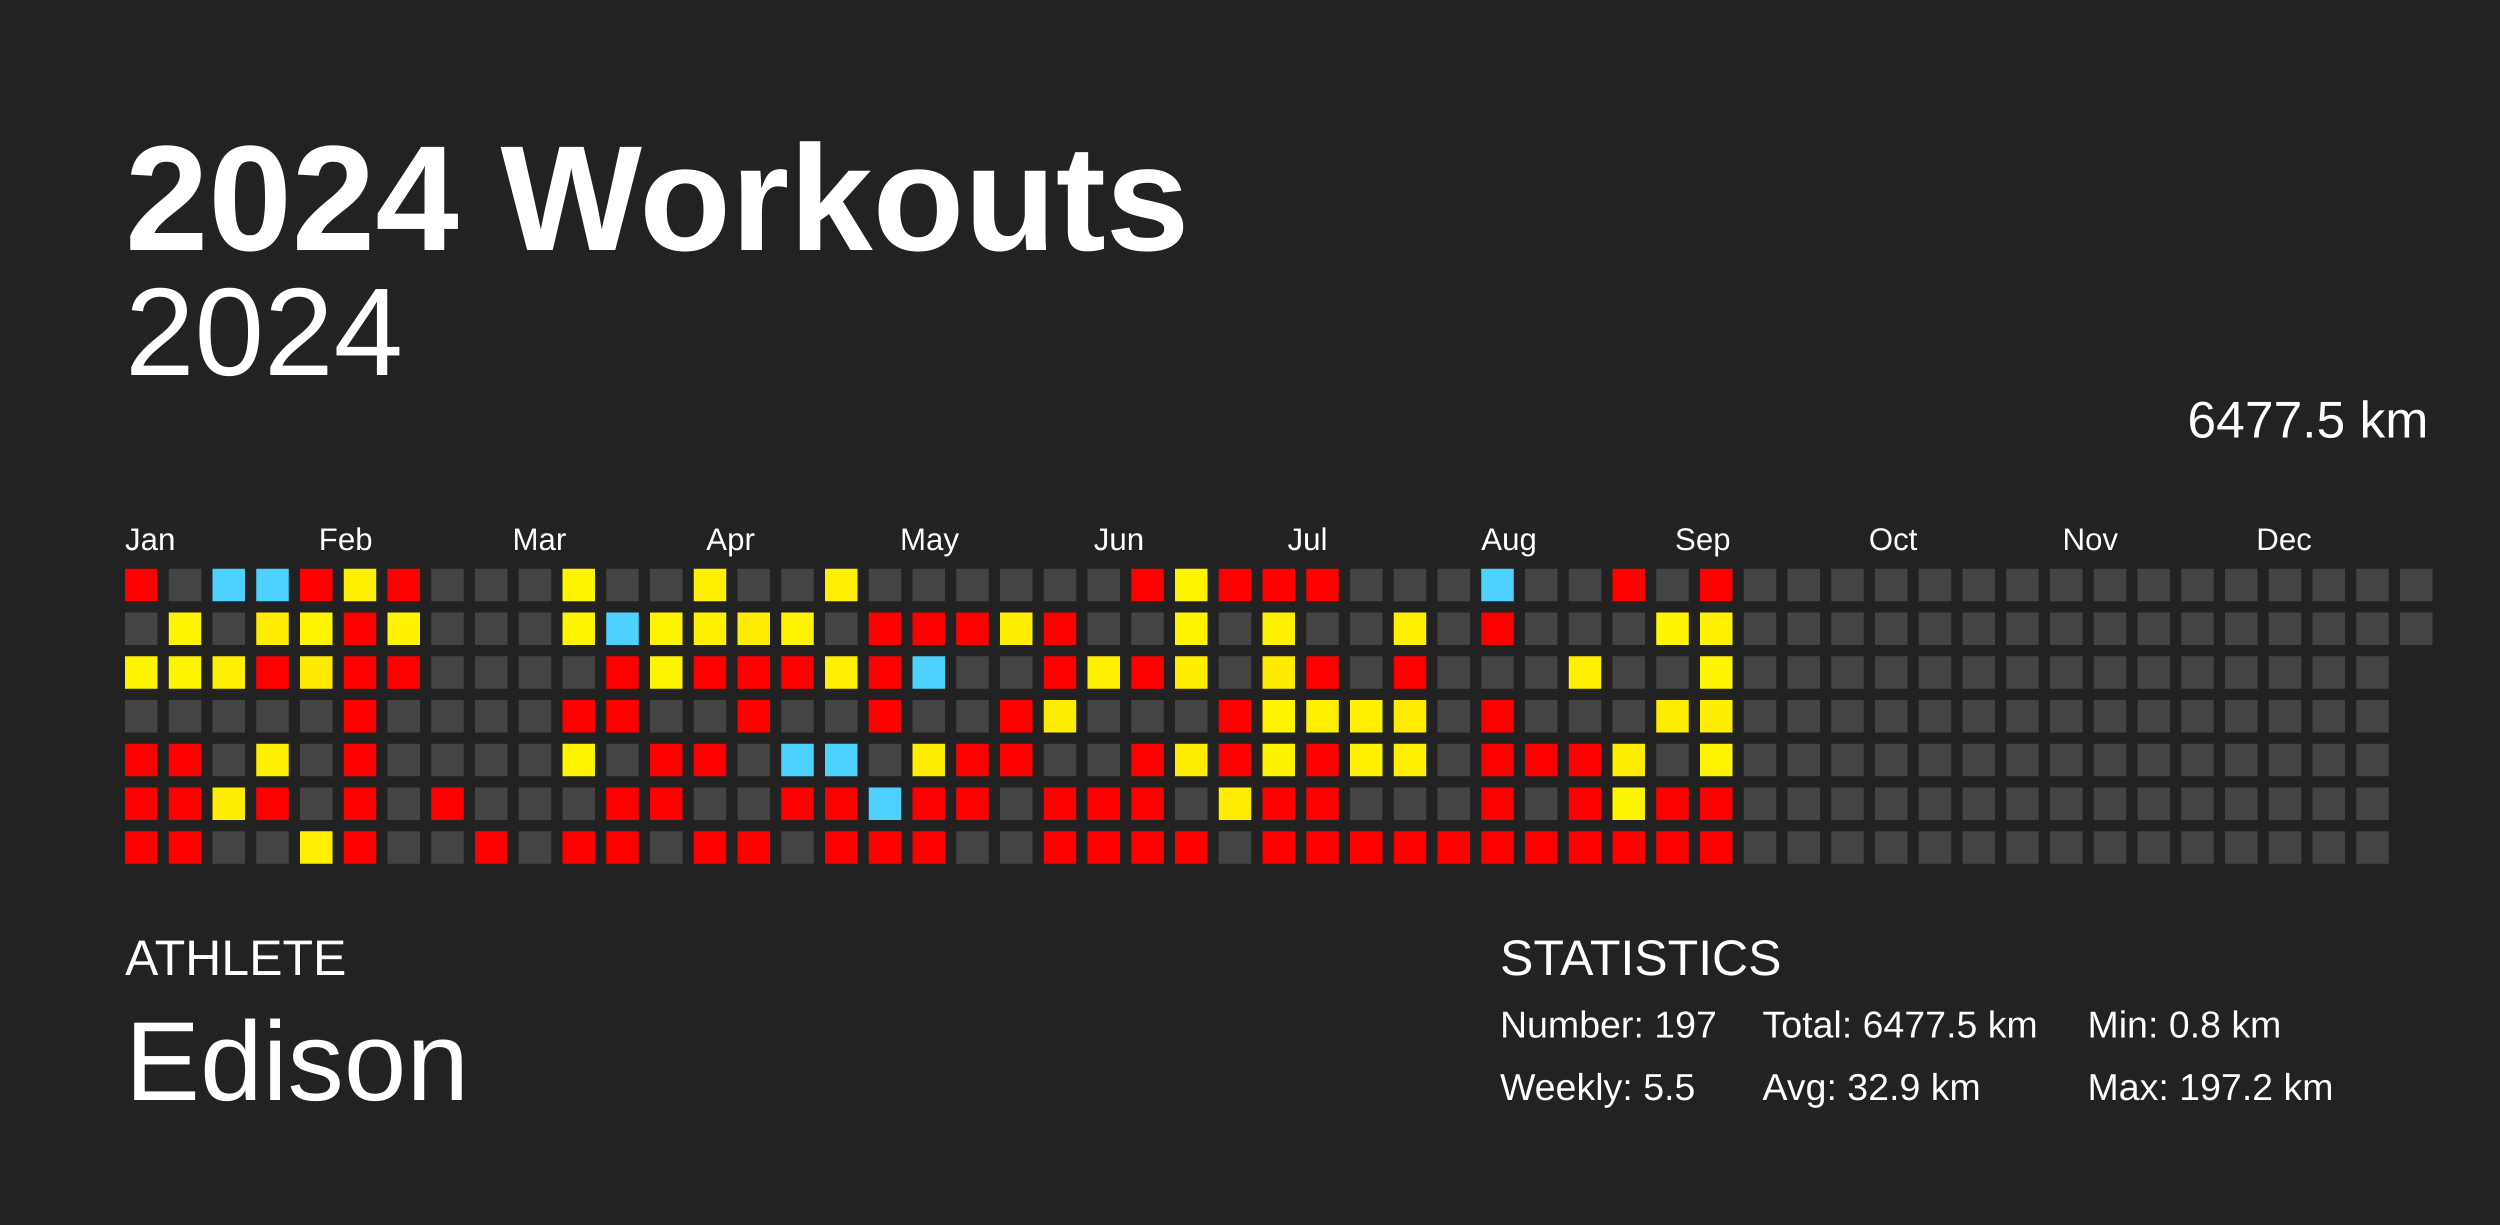
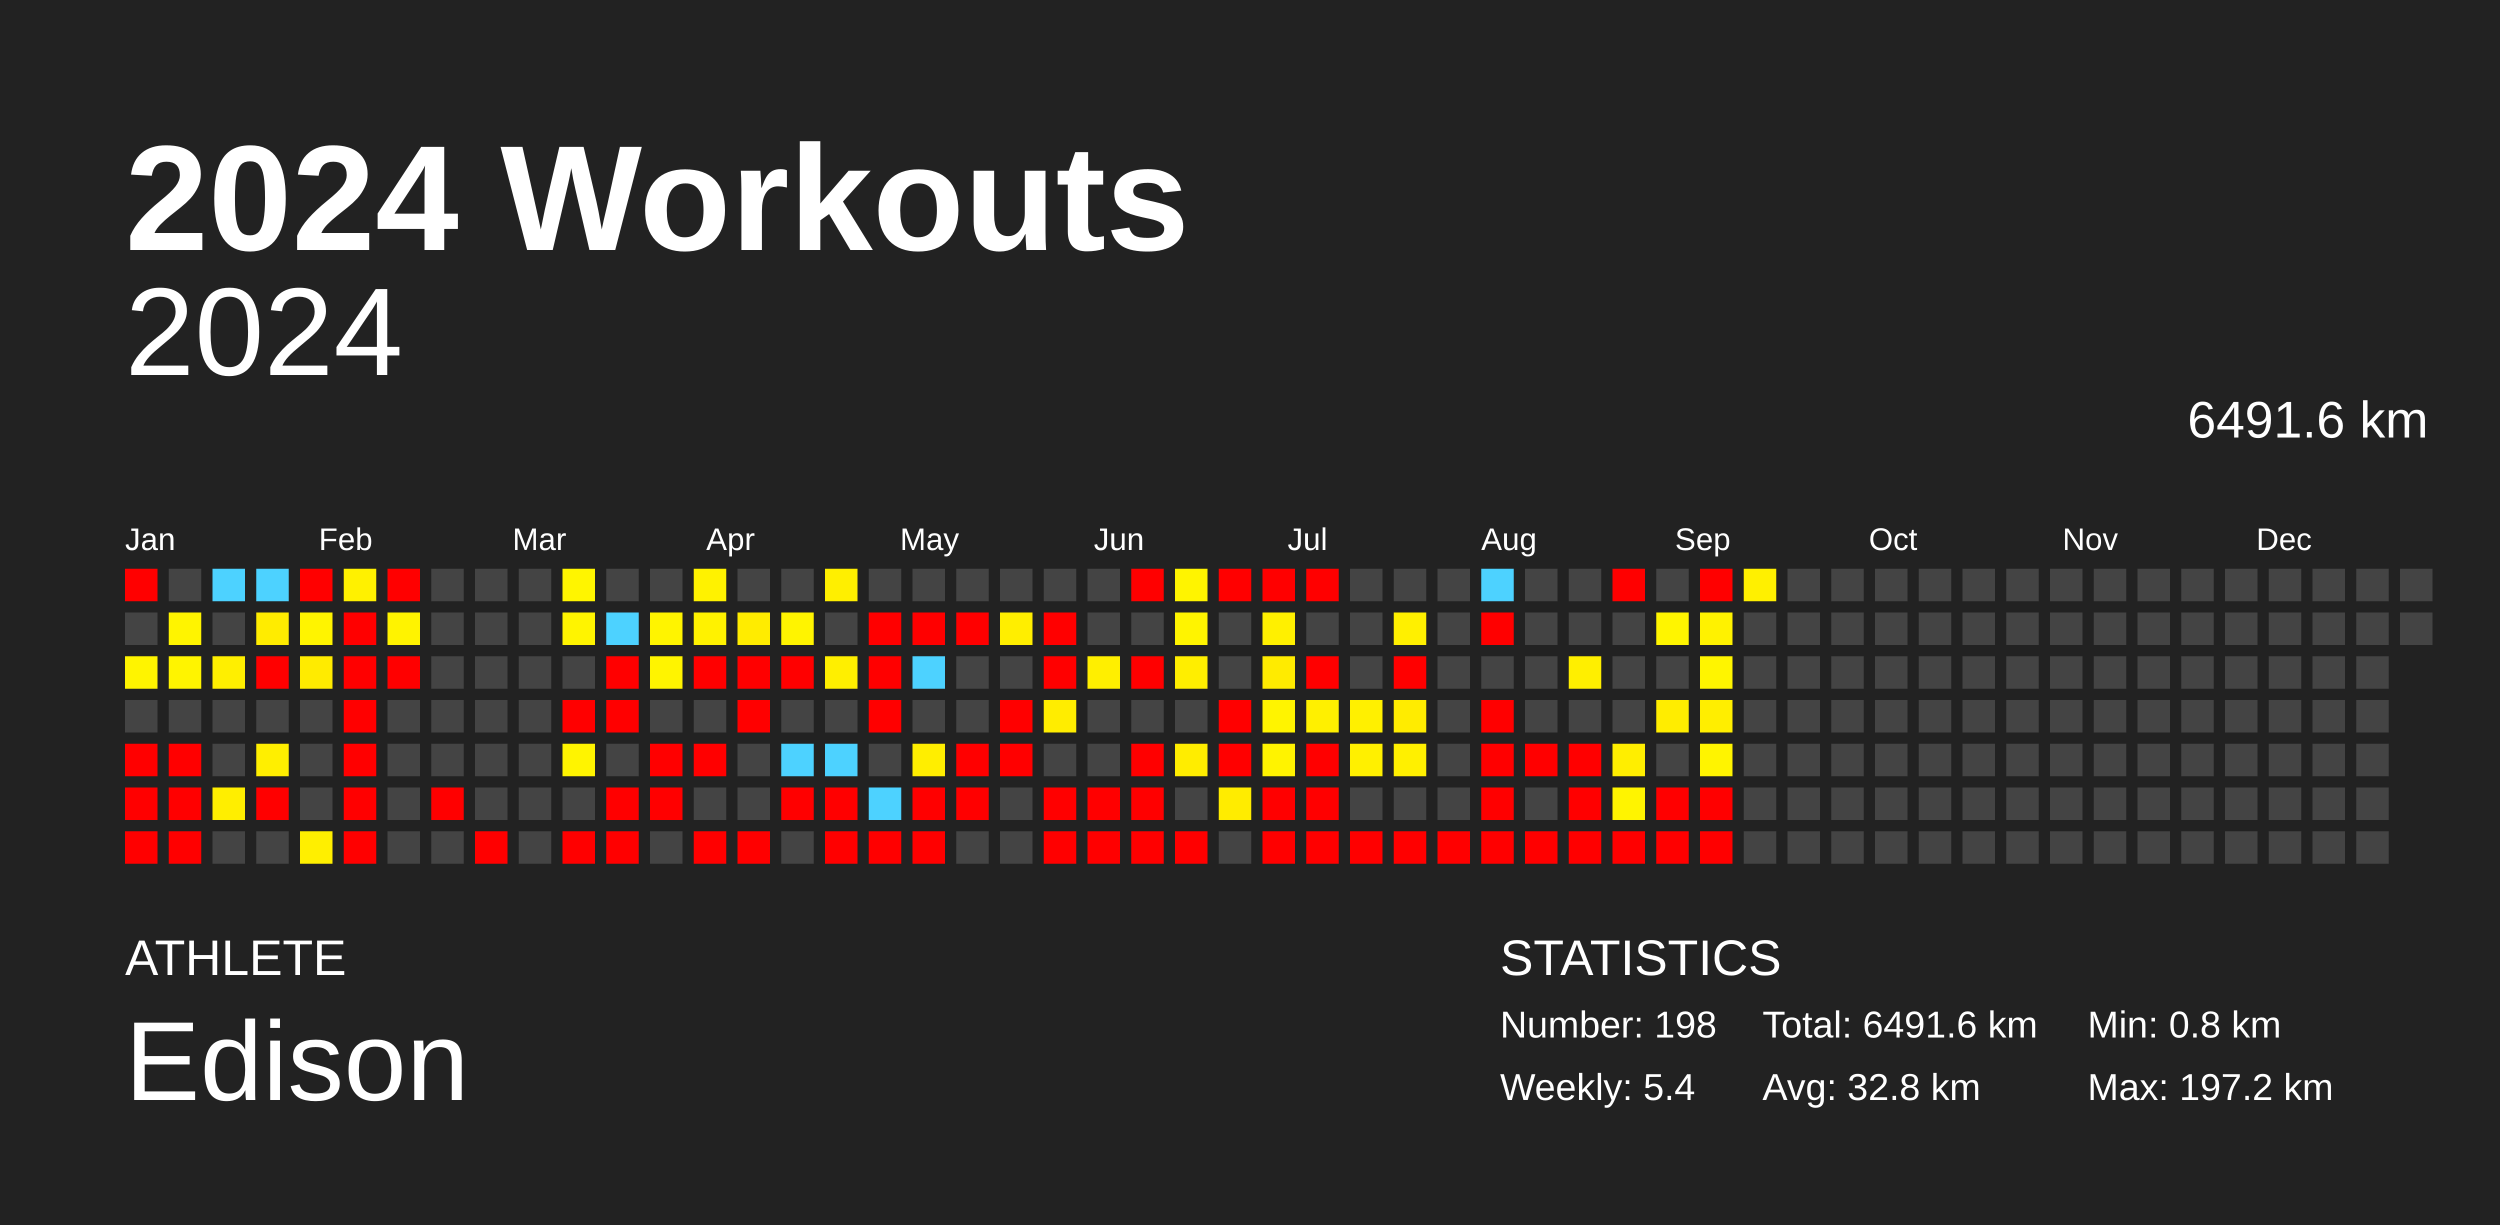
<svg xmlns="http://www.w3.org/2000/svg" baseProfile="full" height="98mm" version="1.1" viewBox="0,0,200,98" width="200mm">
  <defs />
  <rect fill="#222222" height="98" width="200" x="0" y="0" />
  <text fill="#FFFFFF" style="font-size:12px; font-family:Arial; font-weight:bold;" x="10" y="20">2024 Workouts</text>
  <text fill="#FFFFFF" style="font-size:4px; font-family:Arial" x="10" y="78">ATHLETE</text>
  <text fill="#FFFFFF" style="font-size:9px; font-family:Arial" x="10" y="88">Edison</text>
  <text fill="#FFFFFF" style="font-size:4px; font-family:Arial" x="120" y="78">STATISTICS</text>
-   <text fill="#FFFFFF" style="font-size:3px; font-family:Arial" x="120" y="83">Number: 197</text>
-   <text fill="#FFFFFF" style="font-size:3px; font-family:Arial" x="120" y="88">Weekly: 5.5</text>
-   <text fill="#FFFFFF" style="font-size:3px; font-family:Arial" x="141" y="83">Total: 6477.5 km</text>
-   <text fill="#FFFFFF" style="font-size:3px; font-family:Arial" x="141" y="88">Avg: 32.9 km</text>
+   <text fill="#FFFFFF" style="font-size:3px; font-family:Arial" x="120" y="83">Number: 198</text>
+   <text fill="#FFFFFF" style="font-size:3px; font-family:Arial" x="120" y="88">Weekly: 5.4</text>
+   <text fill="#FFFFFF" style="font-size:3px; font-family:Arial" x="141" y="83">Total: 6491.6 km</text>
+   <text fill="#FFFFFF" style="font-size:3px; font-family:Arial" x="141" y="88">Avg: 32.8 km</text>
  <text fill="#FFFFFF" style="font-size:3px; font-family:Arial" x="167" y="83">Min: 0.8 km</text>
  <text fill="#FFFFFF" style="font-size:3px; font-family:Arial" x="167" y="88">Max: 197.2 km</text>
  <text alignment-baseline="hanging" fill="#FFFFFF" style="font-size:10.0px; font-family:Arial;" x="10" y="30">2024</text>
-   <text alignment-baseline="hanging" fill="#FFFFFF" style="font-size:4.125px; font-family:Arial;" x="175" y="35">6477.5 km</text>
+   <text alignment-baseline="hanging" fill="#FFFFFF" style="font-size:4.125px; font-family:Arial;" x="175" y="35">6491.6 km</text>
  <text fill="#FFFFFF" style="font-size:2.5px; font-family:Arial" x="10.0" y="44">Jan</text>
  <text fill="#FFFFFF" style="font-size:2.5px; font-family:Arial" x="25.5" y="44">Feb</text>
  <text fill="#FFFFFF" style="font-size:2.5px; font-family:Arial" x="41.0" y="44">Mar</text>
  <text fill="#FFFFFF" style="font-size:2.5px; font-family:Arial" x="56.5" y="44">Apr</text>
  <text fill="#FFFFFF" style="font-size:2.5px; font-family:Arial" x="72.0" y="44">May</text>
  <text fill="#FFFFFF" style="font-size:2.5px; font-family:Arial" x="87.5" y="44">Jun</text>
  <text fill="#FFFFFF" style="font-size:2.5px; font-family:Arial" x="103.0" y="44">Jul</text>
  <text fill="#FFFFFF" style="font-size:2.5px; font-family:Arial" x="118.5" y="44">Aug</text>
  <text fill="#FFFFFF" style="font-size:2.5px; font-family:Arial" x="134.0" y="44">Sep</text>
  <text fill="#FFFFFF" style="font-size:2.5px; font-family:Arial" x="149.5" y="44">Oct</text>
  <text fill="#FFFFFF" style="font-size:2.5px; font-family:Arial" x="165.0" y="44">Nov</text>
  <text fill="#FFFFFF" style="font-size:2.5px; font-family:Arial" x="180.5" y="44">Dec</text>
  <rect fill="red" height="2.6" width="2.6" x="10.0" y="45.5" />
  <rect fill="#444444" height="2.6" width="2.6" x="10.0" y="49.0" />
  <rect fill="#fff400" height="2.6" width="2.6" x="10.0" y="52.5" />
  <rect fill="#444444" height="2.6" width="2.6" x="10.0" y="56.0" />
  <rect fill="red" height="2.6" width="2.6" x="10.0" y="59.5" />
  <rect fill="red" height="2.6" width="2.6" x="10.0" y="63.0" />
  <rect fill="red" height="2.6" width="2.6" x="10.0" y="66.5" />
  <rect fill="#444444" height="2.6" width="2.6" x="13.5" y="45.5" />
  <rect fill="#fff400" height="2.6" width="2.6" x="13.5" y="49.0" />
  <rect fill="#fff400" height="2.6" width="2.6" x="13.5" y="52.5" />
  <rect fill="#444444" height="2.6" width="2.6" x="13.5" y="56.0" />
  <rect fill="red" height="2.6" width="2.6" x="13.5" y="59.5" />
  <rect fill="red" height="2.6" width="2.6" x="13.5" y="63.0" />
  <rect fill="red" height="2.6" width="2.6" x="13.5" y="66.5" />
  <rect fill="#4dd2ff" height="2.6" width="2.6" x="17.0" y="45.5" />
  <rect fill="#444444" height="2.6" width="2.6" x="17.0" y="49.0" />
  <rect fill="#ffef00" height="2.6" width="2.6" x="17.0" y="52.5" />
  <rect fill="#444444" height="2.6" width="2.6" x="17.0" y="56.0" />
  <rect fill="#444444" height="2.6" width="2.6" x="17.0" y="59.5" />
  <rect fill="#ffee00" height="2.6" width="2.6" x="17.0" y="63.0" />
  <rect fill="#444444" height="2.6" width="2.6" x="17.0" y="66.5" />
  <rect fill="#4dd2ff" height="2.6" width="2.6" x="20.5" y="45.5" />
  <rect fill="#ffec00" height="2.6" width="2.6" x="20.5" y="49.0" />
  <rect fill="red" height="2.6" width="2.6" x="20.5" y="52.5" />
  <rect fill="#444444" height="2.6" width="2.6" x="20.5" y="56.0" />
  <rect fill="#ffef00" height="2.6" width="2.6" x="20.5" y="59.5" />
  <rect fill="red" height="2.6" width="2.6" x="20.5" y="63.0" />
  <rect fill="#444444" height="2.6" width="2.6" x="20.5" y="66.5" />
  <rect fill="red" height="2.6" width="2.6" x="24.0" y="45.5" />
  <rect fill="#fff400" height="2.6" width="2.6" x="24.0" y="49.0" />
  <rect fill="#ffeb00" height="2.6" width="2.6" x="24.0" y="52.5" />
  <rect fill="#444444" height="2.6" width="2.6" x="24.0" y="56.0" />
  <rect fill="#444444" height="2.6" width="2.6" x="24.0" y="59.5" />
  <rect fill="#444444" height="2.6" width="2.6" x="24.0" y="63.0" />
  <rect fill="#ffef00" height="2.6" width="2.6" x="24.0" y="66.5" />
  <rect fill="#fff100" height="2.6" width="2.6" x="27.5" y="45.5" />
  <rect fill="red" height="2.6" width="2.6" x="27.5" y="49.0" />
  <rect fill="red" height="2.6" width="2.6" x="27.5" y="52.5" />
  <rect fill="red" height="2.6" width="2.6" x="27.5" y="56.0" />
  <rect fill="red" height="2.6" width="2.6" x="27.5" y="59.5" />
  <rect fill="red" height="2.6" width="2.6" x="27.5" y="63.0" />
  <rect fill="red" height="2.6" width="2.6" x="27.5" y="66.5" />
  <rect fill="red" height="2.6" width="2.6" x="31.0" y="45.5" />
  <rect fill="#fff300" height="2.6" width="2.6" x="31.0" y="49.0" />
  <rect fill="red" height="2.6" width="2.6" x="31.0" y="52.5" />
  <rect fill="#444444" height="2.6" width="2.6" x="31.0" y="56.0" />
  <rect fill="#444444" height="2.6" width="2.6" x="31.0" y="59.5" />
  <rect fill="#444444" height="2.6" width="2.6" x="31.0" y="63.0" />
  <rect fill="#444444" height="2.6" width="2.6" x="31.0" y="66.5" />
  <rect fill="#444444" height="2.6" width="2.6" x="34.5" y="45.5" />
  <rect fill="#444444" height="2.6" width="2.6" x="34.5" y="49.0" />
  <rect fill="#444444" height="2.6" width="2.6" x="34.5" y="52.5" />
  <rect fill="#444444" height="2.6" width="2.6" x="34.5" y="56.0" />
  <rect fill="#444444" height="2.6" width="2.6" x="34.5" y="59.5" />
  <rect fill="red" height="2.6" width="2.6" x="34.5" y="63.0" />
  <rect fill="#444444" height="2.6" width="2.6" x="34.5" y="66.5" />
  <rect fill="#444444" height="2.6" width="2.6" x="38.0" y="45.5" />
  <rect fill="#444444" height="2.6" width="2.6" x="38.0" y="49.0" />
  <rect fill="#444444" height="2.6" width="2.6" x="38.0" y="52.5" />
  <rect fill="#444444" height="2.6" width="2.6" x="38.0" y="56.0" />
  <rect fill="#444444" height="2.6" width="2.6" x="38.0" y="59.5" />
  <rect fill="#444444" height="2.6" width="2.6" x="38.0" y="63.0" />
  <rect fill="red" height="2.6" width="2.6" x="38.0" y="66.5" />
  <rect fill="#444444" height="2.6" width="2.6" x="41.5" y="45.5" />
  <rect fill="#444444" height="2.6" width="2.6" x="41.5" y="49.0" />
  <rect fill="#444444" height="2.6" width="2.6" x="41.5" y="52.5" />
  <rect fill="#444444" height="2.6" width="2.6" x="41.5" y="56.0" />
  <rect fill="#444444" height="2.6" width="2.6" x="41.5" y="59.5" />
  <rect fill="#444444" height="2.6" width="2.6" x="41.5" y="63.0" />
  <rect fill="#444444" height="2.6" width="2.6" x="41.5" y="66.5" />
  <rect fill="#fff500" height="2.6" width="2.6" x="45.0" y="45.5" />
  <rect fill="#fff400" height="2.6" width="2.6" x="45.0" y="49.0" />
  <rect fill="#444444" height="2.6" width="2.6" x="45.0" y="52.5" />
  <rect fill="red" height="2.6" width="2.6" x="45.0" y="56.0" />
  <rect fill="#fff400" height="2.6" width="2.6" x="45.0" y="59.5" />
  <rect fill="#444444" height="2.6" width="2.6" x="45.0" y="63.0" />
  <rect fill="red" height="2.6" width="2.6" x="45.0" y="66.5" />
  <rect fill="#444444" height="2.6" width="2.6" x="48.5" y="45.5" />
  <rect fill="#4dd2ff" height="2.6" width="2.6" x="48.5" y="49.0" />
  <rect fill="red" height="2.6" width="2.6" x="48.5" y="52.5" />
  <rect fill="red" height="2.6" width="2.6" x="48.5" y="56.0" />
  <rect fill="#444444" height="2.6" width="2.6" x="48.5" y="59.5" />
  <rect fill="red" height="2.6" width="2.6" x="48.5" y="63.0" />
  <rect fill="red" height="2.6" width="2.6" x="48.5" y="66.5" />
  <rect fill="#444444" height="2.6" width="2.6" x="52.0" y="45.5" />
  <rect fill="#fff400" height="2.6" width="2.6" x="52.0" y="49.0" />
  <rect fill="#fff400" height="2.6" width="2.6" x="52.0" y="52.5" />
  <rect fill="#444444" height="2.6" width="2.6" x="52.0" y="56.0" />
  <rect fill="red" height="2.6" width="2.6" x="52.0" y="59.5" />
  <rect fill="red" height="2.6" width="2.6" x="52.0" y="63.0" />
  <rect fill="#444444" height="2.6" width="2.6" x="52.0" y="66.5" />
  <rect fill="#fff200" height="2.6" width="2.6" x="55.5" y="45.5" />
  <rect fill="#fff200" height="2.6" width="2.6" x="55.5" y="49.0" />
  <rect fill="red" height="2.6" width="2.6" x="55.5" y="52.5" />
  <rect fill="#444444" height="2.6" width="2.6" x="55.5" y="56.0" />
  <rect fill="red" height="2.6" width="2.6" x="55.5" y="59.5" />
  <rect fill="#444444" height="2.6" width="2.6" x="55.5" y="63.0" />
  <rect fill="red" height="2.6" width="2.6" x="55.5" y="66.5" />
  <rect fill="#444444" height="2.6" width="2.6" x="59.0" y="45.5" />
  <rect fill="#ffec00" height="2.6" width="2.6" x="59.0" y="49.0" />
  <rect fill="red" height="2.6" width="2.6" x="59.0" y="52.5" />
  <rect fill="red" height="2.6" width="2.6" x="59.0" y="56.0" />
  <rect fill="#444444" height="2.6" width="2.6" x="59.0" y="59.5" />
  <rect fill="#444444" height="2.6" width="2.6" x="59.0" y="63.0" />
  <rect fill="red" height="2.6" width="2.6" x="59.0" y="66.5" />
  <rect fill="#444444" height="2.6" width="2.6" x="62.5" y="45.5" />
  <rect fill="#fff400" height="2.6" width="2.6" x="62.5" y="49.0" />
  <rect fill="red" height="2.6" width="2.6" x="62.5" y="52.5" />
  <rect fill="#444444" height="2.6" width="2.6" x="62.5" y="56.0" />
  <rect fill="#4dd2ff" height="2.6" width="2.6" x="62.5" y="59.5" />
  <rect fill="red" height="2.6" width="2.6" x="62.5" y="63.0" />
  <rect fill="#444444" height="2.6" width="2.6" x="62.5" y="66.5" />
  <rect fill="#ffef00" height="2.6" width="2.6" x="66.0" y="45.5" />
  <rect fill="#444444" height="2.6" width="2.6" x="66.0" y="49.0" />
  <rect fill="#ffef00" height="2.6" width="2.6" x="66.0" y="52.5" />
  <rect fill="#444444" height="2.6" width="2.6" x="66.0" y="56.0" />
  <rect fill="#4dd2ff" height="2.6" width="2.6" x="66.0" y="59.5" />
  <rect fill="red" height="2.6" width="2.6" x="66.0" y="63.0" />
  <rect fill="red" height="2.6" width="2.6" x="66.0" y="66.5" />
  <rect fill="#444444" height="2.6" width="2.6" x="69.5" y="45.5" />
  <rect fill="red" height="2.6" width="2.6" x="69.5" y="49.0" />
  <rect fill="red" height="2.6" width="2.6" x="69.5" y="52.5" />
  <rect fill="red" height="2.6" width="2.6" x="69.5" y="56.0" />
  <rect fill="#444444" height="2.6" width="2.6" x="69.5" y="59.5" />
  <rect fill="#4dd2ff" height="2.6" width="2.6" x="69.5" y="63.0" />
  <rect fill="red" height="2.6" width="2.6" x="69.5" y="66.5" />
  <rect fill="#444444" height="2.6" width="2.6" x="73.0" y="45.5" />
  <rect fill="red" height="2.6" width="2.6" x="73.0" y="49.0" />
  <rect fill="#4dd2ff" height="2.6" width="2.6" x="73.0" y="52.5" />
  <rect fill="#444444" height="2.6" width="2.6" x="73.0" y="56.0" />
  <rect fill="#ffee00" height="2.6" width="2.6" x="73.0" y="59.5" />
  <rect fill="red" height="2.6" width="2.6" x="73.0" y="63.0" />
  <rect fill="red" height="2.6" width="2.6" x="73.0" y="66.5" />
  <rect fill="#444444" height="2.6" width="2.6" x="76.5" y="45.5" />
  <rect fill="red" height="2.6" width="2.6" x="76.5" y="49.0" />
  <rect fill="#444444" height="2.6" width="2.6" x="76.5" y="52.5" />
  <rect fill="#444444" height="2.6" width="2.6" x="76.5" y="56.0" />
  <rect fill="red" height="2.6" width="2.6" x="76.5" y="59.5" />
  <rect fill="red" height="2.6" width="2.6" x="76.5" y="63.0" />
  <rect fill="#444444" height="2.6" width="2.6" x="76.5" y="66.5" />
  <rect fill="#444444" height="2.6" width="2.6" x="80.0" y="45.5" />
  <rect fill="#ffee00" height="2.6" width="2.6" x="80.0" y="49.0" />
  <rect fill="#444444" height="2.6" width="2.6" x="80.0" y="52.5" />
  <rect fill="red" height="2.6" width="2.6" x="80.0" y="56.0" />
  <rect fill="red" height="2.6" width="2.6" x="80.0" y="59.5" />
  <rect fill="#444444" height="2.6" width="2.6" x="80.0" y="63.0" />
  <rect fill="#444444" height="2.6" width="2.6" x="80.0" y="66.5" />
  <rect fill="#444444" height="2.6" width="2.6" x="83.5" y="45.5" />
  <rect fill="red" height="2.6" width="2.6" x="83.5" y="49.0" />
  <rect fill="red" height="2.6" width="2.6" x="83.5" y="52.5" />
  <rect fill="#ffed00" height="2.6" width="2.6" x="83.5" y="56.0" />
  <rect fill="#444444" height="2.6" width="2.6" x="83.5" y="59.5" />
  <rect fill="red" height="2.6" width="2.6" x="83.5" y="63.0" />
  <rect fill="red" height="2.6" width="2.6" x="83.5" y="66.5" />
  <rect fill="#444444" height="2.6" width="2.6" x="87.0" y="45.5" />
  <rect fill="#444444" height="2.6" width="2.6" x="87.0" y="49.0" />
  <rect fill="#ffef00" height="2.6" width="2.6" x="87.0" y="52.5" />
  <rect fill="#444444" height="2.6" width="2.6" x="87.0" y="56.0" />
  <rect fill="#444444" height="2.6" width="2.6" x="87.0" y="59.5" />
  <rect fill="red" height="2.6" width="2.6" x="87.0" y="63.0" />
  <rect fill="red" height="2.6" width="2.6" x="87.0" y="66.5" />
  <rect fill="red" height="2.6" width="2.6" x="90.5" y="45.5" />
  <rect fill="#444444" height="2.6" width="2.6" x="90.5" y="49.0" />
  <rect fill="red" height="2.6" width="2.6" x="90.5" y="52.5" />
  <rect fill="#444444" height="2.6" width="2.6" x="90.5" y="56.0" />
  <rect fill="red" height="2.6" width="2.6" x="90.5" y="59.5" />
  <rect fill="red" height="2.6" width="2.6" x="90.5" y="63.0" />
  <rect fill="red" height="2.6" width="2.6" x="90.5" y="66.5" />
  <rect fill="#fff400" height="2.6" width="2.6" x="94.0" y="45.5" />
  <rect fill="#fff400" height="2.6" width="2.6" x="94.0" y="49.0" />
  <rect fill="#ffee00" height="2.6" width="2.6" x="94.0" y="52.5" />
  <rect fill="#444444" height="2.6" width="2.6" x="94.0" y="56.0" />
  <rect fill="#ffed00" height="2.6" width="2.6" x="94.0" y="59.5" />
  <rect fill="#444444" height="2.6" width="2.6" x="94.0" y="63.0" />
  <rect fill="red" height="2.6" width="2.6" x="94.0" y="66.5" />
  <rect fill="red" height="2.6" width="2.6" x="97.5" y="45.5" />
  <rect fill="#444444" height="2.6" width="2.6" x="97.5" y="49.0" />
  <rect fill="#444444" height="2.6" width="2.6" x="97.5" y="52.5" />
  <rect fill="red" height="2.6" width="2.6" x="97.5" y="56.0" />
  <rect fill="red" height="2.6" width="2.6" x="97.5" y="59.5" />
  <rect fill="#ffec00" height="2.6" width="2.6" x="97.5" y="63.0" />
  <rect fill="#444444" height="2.6" width="2.6" x="97.5" y="66.5" />
  <rect fill="red" height="2.6" width="2.6" x="101.0" y="45.5" />
  <rect fill="#fff000" height="2.6" width="2.6" x="101.0" y="49.0" />
  <rect fill="#ffeb00" height="2.6" width="2.6" x="101.0" y="52.5" />
  <rect fill="#fff400" height="2.6" width="2.6" x="101.0" y="56.0" />
  <rect fill="#fff300" height="2.6" width="2.6" x="101.0" y="59.5" />
  <rect fill="red" height="2.6" width="2.6" x="101.0" y="63.0" />
  <rect fill="red" height="2.6" width="2.6" x="101.0" y="66.5" />
  <rect fill="red" height="2.6" width="2.6" x="104.5" y="45.5" />
  <rect fill="#444444" height="2.6" width="2.6" x="104.5" y="49.0" />
  <rect fill="red" height="2.6" width="2.6" x="104.5" y="52.5" />
  <rect fill="#fff000" height="2.6" width="2.6" x="104.5" y="56.0" />
  <rect fill="red" height="2.6" width="2.6" x="104.5" y="59.5" />
  <rect fill="red" height="2.6" width="2.6" x="104.5" y="63.0" />
  <rect fill="red" height="2.6" width="2.6" x="104.5" y="66.5" />
  <rect fill="#444444" height="2.6" width="2.6" x="108.0" y="45.5" />
  <rect fill="#444444" height="2.6" width="2.6" x="108.0" y="49.0" />
  <rect fill="#444444" height="2.6" width="2.6" x="108.0" y="52.5" />
  <rect fill="#fff000" height="2.6" width="2.6" x="108.0" y="56.0" />
  <rect fill="#fff000" height="2.6" width="2.6" x="108.0" y="59.5" />
  <rect fill="#444444" height="2.6" width="2.6" x="108.0" y="63.0" />
  <rect fill="red" height="2.6" width="2.6" x="108.0" y="66.5" />
  <rect fill="#444444" height="2.6" width="2.6" x="111.5" y="45.5" />
  <rect fill="#fff000" height="2.6" width="2.6" x="111.5" y="49.0" />
  <rect fill="red" height="2.6" width="2.6" x="111.5" y="52.5" />
  <rect fill="#ffec00" height="2.6" width="2.6" x="111.5" y="56.0" />
  <rect fill="#fff000" height="2.6" width="2.6" x="111.5" y="59.5" />
  <rect fill="#444444" height="2.6" width="2.6" x="111.5" y="63.0" />
  <rect fill="red" height="2.6" width="2.6" x="111.5" y="66.5" />
  <rect fill="#444444" height="2.6" width="2.6" x="115.0" y="45.5" />
  <rect fill="#444444" height="2.6" width="2.6" x="115.0" y="49.0" />
  <rect fill="#444444" height="2.6" width="2.6" x="115.0" y="52.5" />
  <rect fill="#444444" height="2.6" width="2.6" x="115.0" y="56.0" />
  <rect fill="#444444" height="2.6" width="2.6" x="115.0" y="59.5" />
  <rect fill="#444444" height="2.6" width="2.6" x="115.0" y="63.0" />
  <rect fill="red" height="2.6" width="2.6" x="115.0" y="66.5" />
  <rect fill="#4dd2ff" height="2.6" width="2.6" x="118.5" y="45.5" />
  <rect fill="red" height="2.6" width="2.6" x="118.5" y="49.0" />
  <rect fill="#444444" height="2.6" width="2.6" x="118.5" y="52.5" />
  <rect fill="red" height="2.6" width="2.6" x="118.5" y="56.0" />
  <rect fill="red" height="2.6" width="2.6" x="118.5" y="59.5" />
  <rect fill="red" height="2.6" width="2.6" x="118.5" y="63.0" />
  <rect fill="red" height="2.6" width="2.6" x="118.5" y="66.5" />
  <rect fill="#444444" height="2.6" width="2.6" x="122.0" y="45.5" />
  <rect fill="#444444" height="2.6" width="2.6" x="122.0" y="49.0" />
  <rect fill="#444444" height="2.6" width="2.6" x="122.0" y="52.5" />
  <rect fill="#444444" height="2.6" width="2.6" x="122.0" y="56.0" />
  <rect fill="red" height="2.6" width="2.6" x="122.0" y="59.5" />
  <rect fill="#444444" height="2.6" width="2.6" x="122.0" y="63.0" />
  <rect fill="red" height="2.6" width="2.6" x="122.0" y="66.5" />
  <rect fill="#444444" height="2.6" width="2.6" x="125.5" y="45.5" />
  <rect fill="#444444" height="2.6" width="2.6" x="125.5" y="49.0" />
  <rect fill="#ffef00" height="2.6" width="2.6" x="125.5" y="52.5" />
  <rect fill="#444444" height="2.6" width="2.6" x="125.5" y="56.0" />
  <rect fill="red" height="2.6" width="2.6" x="125.5" y="59.5" />
  <rect fill="red" height="2.6" width="2.6" x="125.5" y="63.0" />
  <rect fill="red" height="2.6" width="2.6" x="125.5" y="66.5" />
  <rect fill="red" height="2.6" width="2.6" x="129.0" y="45.5" />
  <rect fill="#444444" height="2.6" width="2.6" x="129.0" y="49.0" />
  <rect fill="#444444" height="2.6" width="2.6" x="129.0" y="52.5" />
  <rect fill="#444444" height="2.6" width="2.6" x="129.0" y="56.0" />
  <rect fill="#ffee00" height="2.6" width="2.6" x="129.0" y="59.5" />
  <rect fill="#fff400" height="2.6" width="2.6" x="129.0" y="63.0" />
  <rect fill="red" height="2.6" width="2.6" x="129.0" y="66.5" />
  <rect fill="#444444" height="2.6" width="2.6" x="132.5" y="45.5" />
  <rect fill="#fff500" height="2.6" width="2.6" x="132.5" y="49.0" />
  <rect fill="#444444" height="2.6" width="2.6" x="132.5" y="52.5" />
  <rect fill="#ffed00" height="2.6" width="2.6" x="132.5" y="56.0" />
  <rect fill="#444444" height="2.6" width="2.6" x="132.5" y="59.5" />
  <rect fill="red" height="2.6" width="2.6" x="132.5" y="63.0" />
  <rect fill="red" height="2.6" width="2.6" x="132.5" y="66.5" />
  <rect fill="red" height="2.6" width="2.6" x="136.0" y="45.5" />
  <rect fill="#fff200" height="2.6" width="2.6" x="136.0" y="49.0" />
  <rect fill="#fff500" height="2.6" width="2.6" x="136.0" y="52.5" />
  <rect fill="#ffee00" height="2.6" width="2.6" x="136.0" y="56.0" />
  <rect fill="#fff400" height="2.6" width="2.6" x="136.0" y="59.5" />
  <rect fill="red" height="2.6" width="2.6" x="136.0" y="63.0" />
  <rect fill="red" height="2.6" width="2.6" x="136.0" y="66.5" />
-   <rect fill="#444444" height="2.6" width="2.6" x="139.5" y="45.5" />
+   <rect fill="#fff000" height="2.6" width="2.6" x="139.5" y="45.5" />
  <rect fill="#444444" height="2.6" width="2.6" x="139.5" y="49.0" />
  <rect fill="#444444" height="2.6" width="2.6" x="139.5" y="52.5" />
  <rect fill="#444444" height="2.6" width="2.6" x="139.5" y="56.0" />
  <rect fill="#444444" height="2.6" width="2.6" x="139.5" y="59.5" />
  <rect fill="#444444" height="2.6" width="2.6" x="139.5" y="63.0" />
  <rect fill="#444444" height="2.6" width="2.6" x="139.5" y="66.5" />
  <rect fill="#444444" height="2.6" width="2.6" x="143.0" y="45.5" />
  <rect fill="#444444" height="2.6" width="2.6" x="143.0" y="49.0" />
  <rect fill="#444444" height="2.6" width="2.6" x="143.0" y="52.5" />
  <rect fill="#444444" height="2.6" width="2.6" x="143.0" y="56.0" />
  <rect fill="#444444" height="2.6" width="2.6" x="143.0" y="59.5" />
  <rect fill="#444444" height="2.6" width="2.6" x="143.0" y="63.0" />
  <rect fill="#444444" height="2.6" width="2.6" x="143.0" y="66.5" />
  <rect fill="#444444" height="2.6" width="2.6" x="146.5" y="45.5" />
  <rect fill="#444444" height="2.6" width="2.6" x="146.5" y="49.0" />
  <rect fill="#444444" height="2.6" width="2.6" x="146.5" y="52.5" />
  <rect fill="#444444" height="2.6" width="2.6" x="146.5" y="56.0" />
  <rect fill="#444444" height="2.6" width="2.6" x="146.5" y="59.5" />
  <rect fill="#444444" height="2.6" width="2.6" x="146.5" y="63.0" />
  <rect fill="#444444" height="2.6" width="2.6" x="146.5" y="66.5" />
  <rect fill="#444444" height="2.6" width="2.6" x="150.0" y="45.5" />
  <rect fill="#444444" height="2.6" width="2.6" x="150.0" y="49.0" />
  <rect fill="#444444" height="2.6" width="2.6" x="150.0" y="52.5" />
  <rect fill="#444444" height="2.6" width="2.6" x="150.0" y="56.0" />
  <rect fill="#444444" height="2.6" width="2.6" x="150.0" y="59.5" />
  <rect fill="#444444" height="2.6" width="2.6" x="150.0" y="63.0" />
  <rect fill="#444444" height="2.6" width="2.6" x="150.0" y="66.5" />
  <rect fill="#444444" height="2.6" width="2.6" x="153.5" y="45.5" />
  <rect fill="#444444" height="2.6" width="2.6" x="153.5" y="49.0" />
  <rect fill="#444444" height="2.6" width="2.6" x="153.5" y="52.5" />
  <rect fill="#444444" height="2.6" width="2.6" x="153.5" y="56.0" />
  <rect fill="#444444" height="2.6" width="2.6" x="153.5" y="59.5" />
  <rect fill="#444444" height="2.6" width="2.6" x="153.5" y="63.0" />
  <rect fill="#444444" height="2.6" width="2.6" x="153.5" y="66.5" />
  <rect fill="#444444" height="2.6" width="2.6" x="157.0" y="45.5" />
  <rect fill="#444444" height="2.6" width="2.6" x="157.0" y="49.0" />
  <rect fill="#444444" height="2.6" width="2.6" x="157.0" y="52.5" />
  <rect fill="#444444" height="2.6" width="2.6" x="157.0" y="56.0" />
  <rect fill="#444444" height="2.6" width="2.6" x="157.0" y="59.5" />
  <rect fill="#444444" height="2.6" width="2.6" x="157.0" y="63.0" />
  <rect fill="#444444" height="2.6" width="2.6" x="157.0" y="66.5" />
  <rect fill="#444444" height="2.6" width="2.6" x="160.5" y="45.5" />
  <rect fill="#444444" height="2.6" width="2.6" x="160.5" y="49.0" />
  <rect fill="#444444" height="2.6" width="2.6" x="160.5" y="52.5" />
  <rect fill="#444444" height="2.6" width="2.6" x="160.5" y="56.0" />
  <rect fill="#444444" height="2.6" width="2.6" x="160.5" y="59.5" />
  <rect fill="#444444" height="2.6" width="2.6" x="160.5" y="63.0" />
  <rect fill="#444444" height="2.6" width="2.6" x="160.5" y="66.5" />
  <rect fill="#444444" height="2.6" width="2.6" x="164.0" y="45.5" />
  <rect fill="#444444" height="2.6" width="2.6" x="164.0" y="49.0" />
  <rect fill="#444444" height="2.6" width="2.6" x="164.0" y="52.5" />
  <rect fill="#444444" height="2.6" width="2.6" x="164.0" y="56.0" />
  <rect fill="#444444" height="2.6" width="2.6" x="164.0" y="59.5" />
  <rect fill="#444444" height="2.6" width="2.6" x="164.0" y="63.0" />
  <rect fill="#444444" height="2.6" width="2.6" x="164.0" y="66.5" />
  <rect fill="#444444" height="2.6" width="2.6" x="167.5" y="45.5" />
  <rect fill="#444444" height="2.6" width="2.6" x="167.5" y="49.0" />
  <rect fill="#444444" height="2.6" width="2.6" x="167.5" y="52.5" />
  <rect fill="#444444" height="2.6" width="2.6" x="167.5" y="56.0" />
  <rect fill="#444444" height="2.6" width="2.6" x="167.5" y="59.5" />
  <rect fill="#444444" height="2.6" width="2.6" x="167.5" y="63.0" />
  <rect fill="#444444" height="2.6" width="2.6" x="167.5" y="66.5" />
  <rect fill="#444444" height="2.6" width="2.6" x="171.0" y="45.5" />
  <rect fill="#444444" height="2.6" width="2.6" x="171.0" y="49.0" />
  <rect fill="#444444" height="2.6" width="2.6" x="171.0" y="52.5" />
  <rect fill="#444444" height="2.6" width="2.6" x="171.0" y="56.0" />
  <rect fill="#444444" height="2.6" width="2.6" x="171.0" y="59.5" />
  <rect fill="#444444" height="2.6" width="2.6" x="171.0" y="63.0" />
  <rect fill="#444444" height="2.6" width="2.6" x="171.0" y="66.5" />
  <rect fill="#444444" height="2.6" width="2.6" x="174.5" y="45.5" />
  <rect fill="#444444" height="2.6" width="2.6" x="174.5" y="49.0" />
  <rect fill="#444444" height="2.6" width="2.6" x="174.5" y="52.5" />
  <rect fill="#444444" height="2.6" width="2.6" x="174.5" y="56.0" />
  <rect fill="#444444" height="2.6" width="2.6" x="174.5" y="59.5" />
  <rect fill="#444444" height="2.6" width="2.6" x="174.5" y="63.0" />
  <rect fill="#444444" height="2.6" width="2.6" x="174.5" y="66.5" />
  <rect fill="#444444" height="2.6" width="2.6" x="178.0" y="45.5" />
  <rect fill="#444444" height="2.6" width="2.6" x="178.0" y="49.0" />
  <rect fill="#444444" height="2.6" width="2.6" x="178.0" y="52.5" />
  <rect fill="#444444" height="2.6" width="2.6" x="178.0" y="56.0" />
  <rect fill="#444444" height="2.6" width="2.6" x="178.0" y="59.5" />
  <rect fill="#444444" height="2.6" width="2.6" x="178.0" y="63.0" />
  <rect fill="#444444" height="2.6" width="2.6" x="178.0" y="66.5" />
  <rect fill="#444444" height="2.6" width="2.6" x="181.5" y="45.5" />
  <rect fill="#444444" height="2.6" width="2.6" x="181.5" y="49.0" />
  <rect fill="#444444" height="2.6" width="2.6" x="181.5" y="52.5" />
  <rect fill="#444444" height="2.6" width="2.6" x="181.5" y="56.0" />
  <rect fill="#444444" height="2.6" width="2.6" x="181.5" y="59.5" />
  <rect fill="#444444" height="2.6" width="2.6" x="181.5" y="63.0" />
  <rect fill="#444444" height="2.6" width="2.6" x="181.5" y="66.5" />
  <rect fill="#444444" height="2.6" width="2.6" x="185.0" y="45.5" />
  <rect fill="#444444" height="2.6" width="2.6" x="185.0" y="49.0" />
  <rect fill="#444444" height="2.6" width="2.6" x="185.0" y="52.5" />
  <rect fill="#444444" height="2.6" width="2.6" x="185.0" y="56.0" />
  <rect fill="#444444" height="2.6" width="2.6" x="185.0" y="59.5" />
  <rect fill="#444444" height="2.6" width="2.6" x="185.0" y="63.0" />
  <rect fill="#444444" height="2.6" width="2.6" x="185.0" y="66.5" />
  <rect fill="#444444" height="2.6" width="2.6" x="188.5" y="45.5" />
  <rect fill="#444444" height="2.6" width="2.6" x="188.5" y="49.0" />
  <rect fill="#444444" height="2.6" width="2.6" x="188.5" y="52.5" />
  <rect fill="#444444" height="2.6" width="2.6" x="188.5" y="56.0" />
  <rect fill="#444444" height="2.6" width="2.6" x="188.5" y="59.5" />
  <rect fill="#444444" height="2.6" width="2.6" x="188.5" y="63.0" />
  <rect fill="#444444" height="2.6" width="2.6" x="188.5" y="66.5" />
  <rect fill="#444444" height="2.6" width="2.6" x="192.0" y="45.5" />
  <rect fill="#444444" height="2.6" width="2.6" x="192.0" y="49.0" />
</svg>
